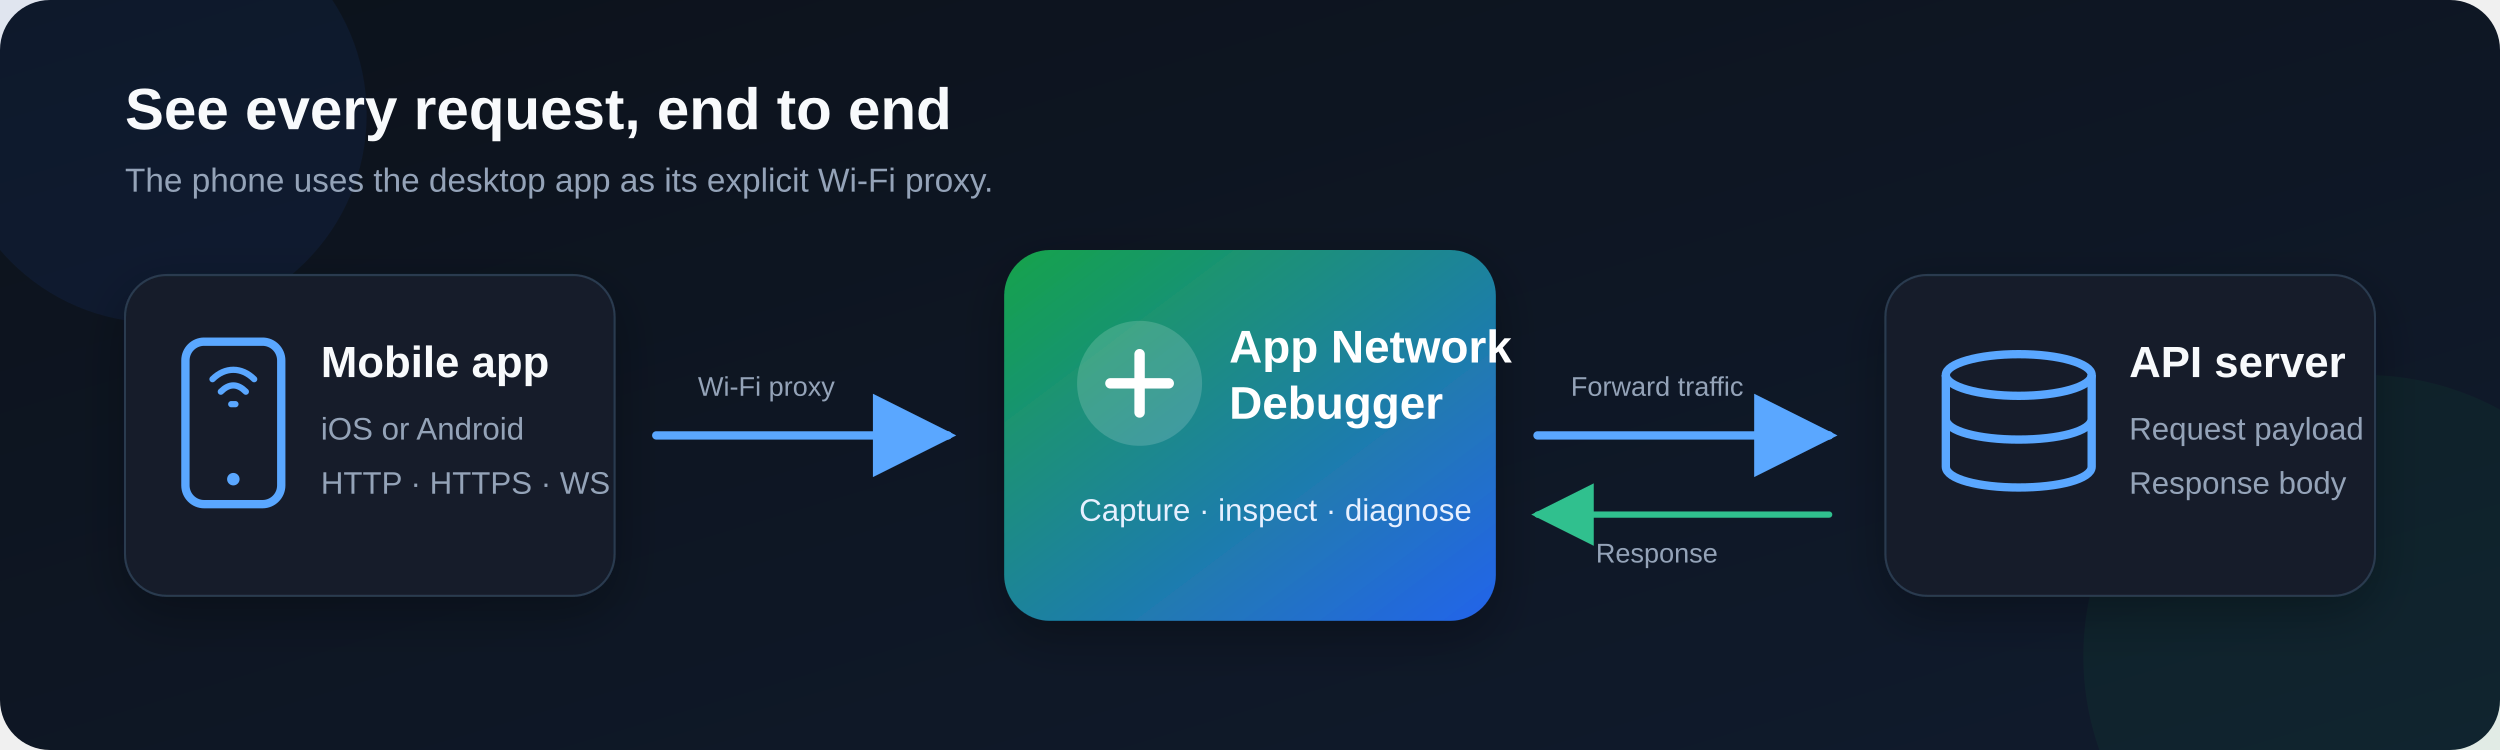
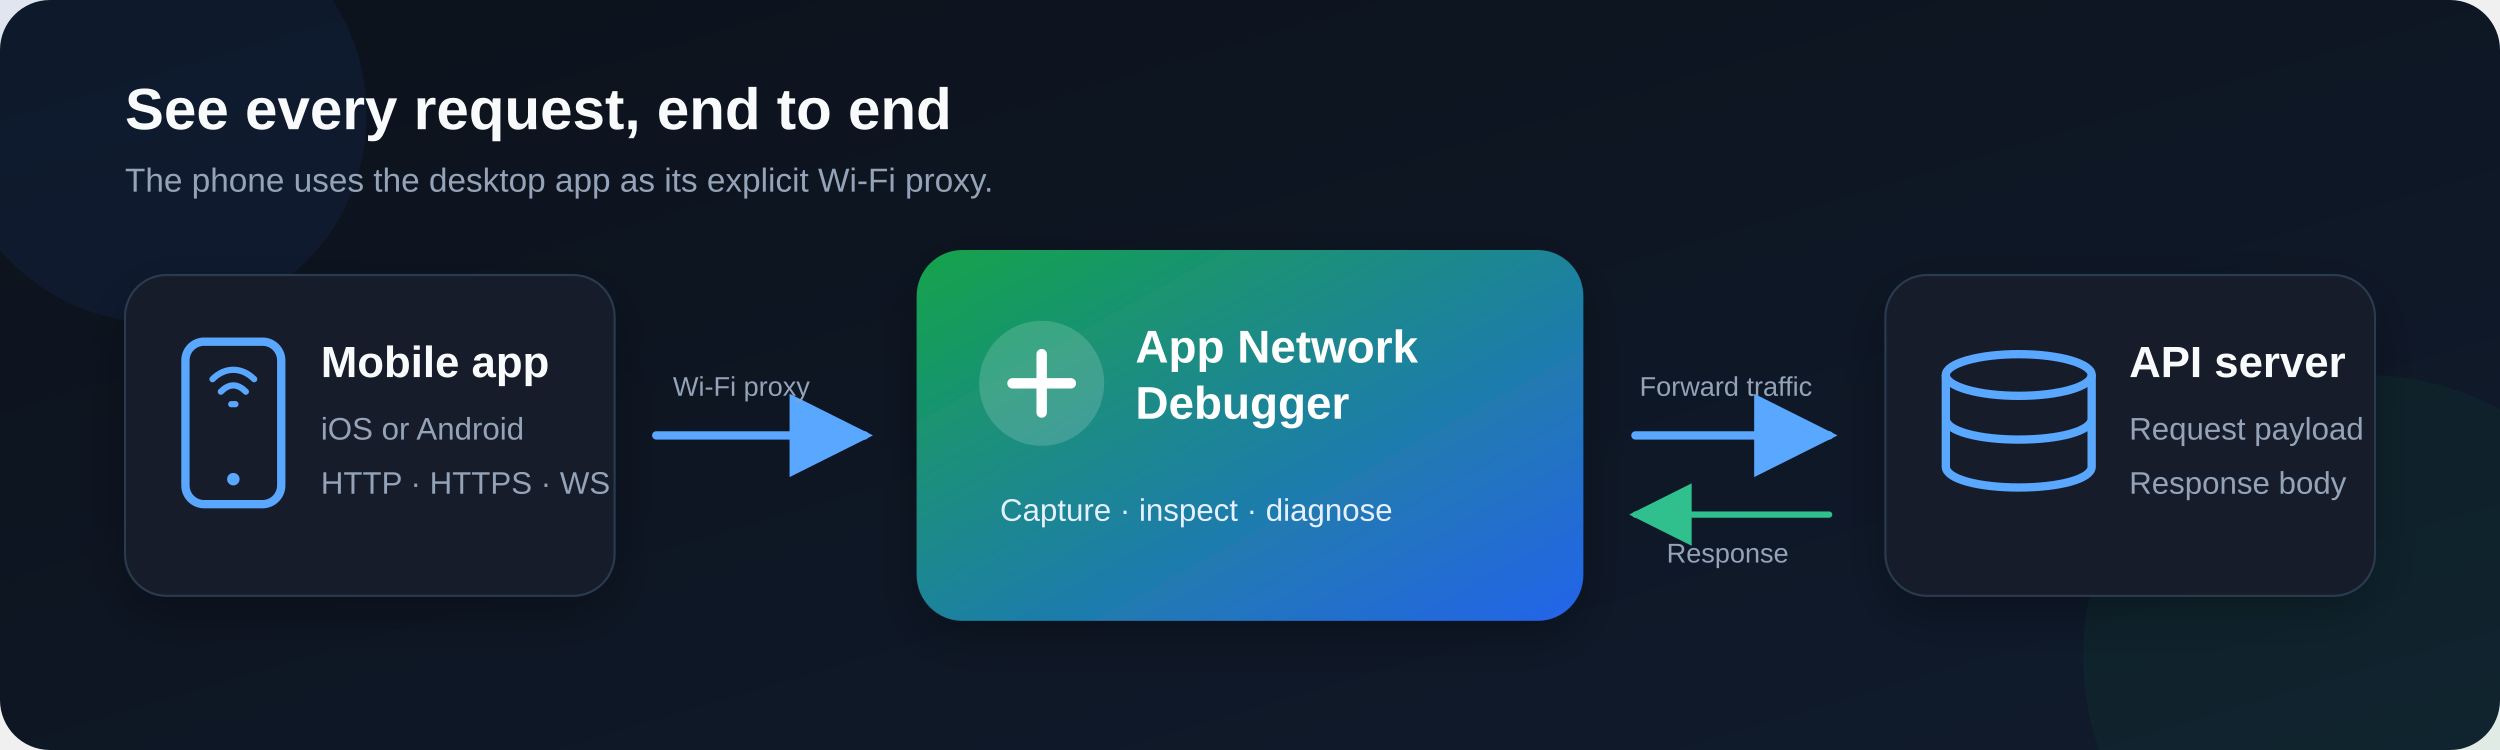
<svg xmlns="http://www.w3.org/2000/svg" width="1200" height="360" viewBox="0 0 1200 360" preserveAspectRatio="xMidYMid meet" role="img" aria-labelledby="title description">
  <defs>
    <linearGradient id="background" x1="0" y1="0" x2="1" y2="1">
      <stop offset="0" stop-color="#0c121b" />
      <stop offset="1" stop-color="#101b2d" />
    </linearGradient>
    <linearGradient id="primary" x1="0" y1="0" x2="1" y2="1">
      <stop offset="0" stop-color="#16a34a" />
      <stop offset="1" stop-color="#2563eb" />
    </linearGradient>
    <filter id="shadow" x="-20%" y="-20%" width="140%" height="140%">
      <feDropShadow dx="0" dy="8" stdDeviation="12" flood-color="#000" flood-opacity=".28" />
    </filter>
    <marker id="arrow" markerWidth="10" markerHeight="10" refX="9" refY="5" orient="auto">
      <path d="M0 0 10 5 0 10Z" fill="#5aa7ff" />
    </marker>
    <marker id="response-arrow" markerWidth="10" markerHeight="10" refX="9" refY="5" orient="auto">
      <path d="M0 0 10 5 0 10Z" fill="#34d399" />
    </marker>
  </defs>
  <rect width="1200" height="360" rx="24" fill="url(#background)" />
  <circle cx="76" cy="55" r="100" fill="#2563eb" opacity=".08" />
  <circle cx="1135" cy="315" r="135" fill="#16a34a" opacity=".07" />
  <text x="60" y="62" fill="#f8fafc" font-family="Segoe UI, Arial, sans-serif" font-size="28" font-weight="700">See every request, end to end</text>
  <text x="60" y="92" fill="#94a3b8" font-family="Segoe UI, Arial, sans-serif" font-size="16">The phone uses the desktop app as its explicit Wi-Fi proxy.</text>
  <g filter="url(#shadow)">
    <rect x="60" y="132" width="235" height="154" rx="20" fill="#151e2b" stroke="#2b3a4f" />
-     <rect x="482" y="120" width="236" height="178" rx="22" fill="url(#primary)" />
+     <rect x="440" y="120" width="320" height="178" rx="22" fill="url(#primary)" />
    <rect x="905" y="132" width="235" height="154" rx="20" fill="#151e2b" stroke="#2b3a4f" />
  </g>
  <g transform="translate(89 164)">
    <rect width="46" height="78" rx="9" fill="none" stroke="#5aa7ff" stroke-width="4" />
    <circle cx="23" cy="66" r="3" fill="#5aa7ff" />
    <path d="M13 18c6-6 14-6 20 0M17 24c4-4 8-4 12 0M22 30h2" fill="none" stroke="#5aa7ff" stroke-width="3" stroke-linecap="round" />
  </g>
  <text x="154" y="181" fill="#f8fafc" font-family="Segoe UI, Arial, sans-serif" font-size="21" font-weight="700">Mobile app</text>
  <text x="154" y="211" fill="#94a3b8" font-family="Segoe UI, Arial, sans-serif" font-size="15">iOS or Android</text>
  <text x="154" y="237" fill="#94a3b8" font-family="Segoe UI, Arial, sans-serif" font-size="15">HTTP · HTTPS · WS</text>
-   <g transform="translate(517 154)">
+   <g transform="translate(470 154)">
    <circle cx="30" cy="30" r="30" fill="#fff" opacity=".16" />
    <path d="M16 30h28M30 16v28" stroke="#fff" stroke-width="5" stroke-linecap="round" />
  </g>
-   <text x="590" y="174" fill="#fff" font-family="Segoe UI, Arial, sans-serif" font-size="22" font-weight="700">App Network</text>
-   <text x="590" y="201" fill="#fff" font-family="Segoe UI, Arial, sans-serif" font-size="22" font-weight="700">Debugger</text>
-   <text x="518" y="250" fill="#e7f0ff" font-family="Segoe UI, Arial, sans-serif" font-size="15">Capture · inspect · diagnose</text>
+   <text x="545" y="174" fill="#fff" font-family="Segoe UI, Arial, sans-serif" font-size="22" font-weight="700">App Network</text>
+   <text x="545" y="201" fill="#fff" font-family="Segoe UI, Arial, sans-serif" font-size="22" font-weight="700">Debugger</text>
+   <text x="480" y="250" fill="#e7f0ff" font-family="Segoe UI, Arial, sans-serif" font-size="15">Capture · inspect · diagnose</text>
  <g transform="translate(934 170)" fill="none" stroke="#5aa7ff" stroke-width="4">
    <ellipse cx="35" cy="10" rx="35" ry="10" />
    <path d="M0 10v44c0 6 16 10 35 10s35-4 35-10V10M0 31c0 6 16 10 35 10s35-4 35-10" />
  </g>
  <text x="1022" y="181" fill="#f8fafc" font-family="Segoe UI, Arial, sans-serif" font-size="21" font-weight="700">API server</text>
  <text x="1022" y="211" fill="#94a3b8" font-family="Segoe UI, Arial, sans-serif" font-size="15">Request payload</text>
  <text x="1022" y="237" fill="#94a3b8" font-family="Segoe UI, Arial, sans-serif" font-size="15">Response body</text>
-   <path d="M315 209H455" stroke="#5aa7ff" stroke-width="4" stroke-linecap="round" marker-end="url(#arrow)" />
-   <path d="M738 209H878" stroke="#5aa7ff" stroke-width="4" stroke-linecap="round" marker-end="url(#arrow)" />
-   <text x="335" y="190" fill="#94a3b8" font-family="Segoe UI, Arial, sans-serif" font-size="13">Wi-Fi proxy</text>
-   <text x="754" y="190" fill="#94a3b8" font-family="Segoe UI, Arial, sans-serif" font-size="13">Forward traffic</text>
-   <path d="M878 247H738" stroke="#34d399" stroke-width="3" stroke-linecap="round" marker-end="url(#response-arrow)" opacity=".9" />
-   <text x="766" y="270" fill="#94a3b8" font-family="Segoe UI, Arial, sans-serif" font-size="13">Response</text>
+   <path d="M315 209H415" stroke="#5aa7ff" stroke-width="4" stroke-linecap="round" marker-end="url(#arrow)" />
+   <path d="M785 209H878" stroke="#5aa7ff" stroke-width="4" stroke-linecap="round" marker-end="url(#arrow)" />
+   <text x="323" y="190" fill="#94a3b8" font-family="Segoe UI, Arial, sans-serif" font-size="13">Wi-Fi proxy</text>
+   <text x="787" y="190" fill="#94a3b8" font-family="Segoe UI, Arial, sans-serif" font-size="13">Forward traffic</text>
+   <path d="M878 247H785" stroke="#34d399" stroke-width="3" stroke-linecap="round" marker-end="url(#response-arrow)" opacity=".9" />
+   <text x="800" y="270" fill="#94a3b8" font-family="Segoe UI, Arial, sans-serif" font-size="13">Response</text>
</svg>
